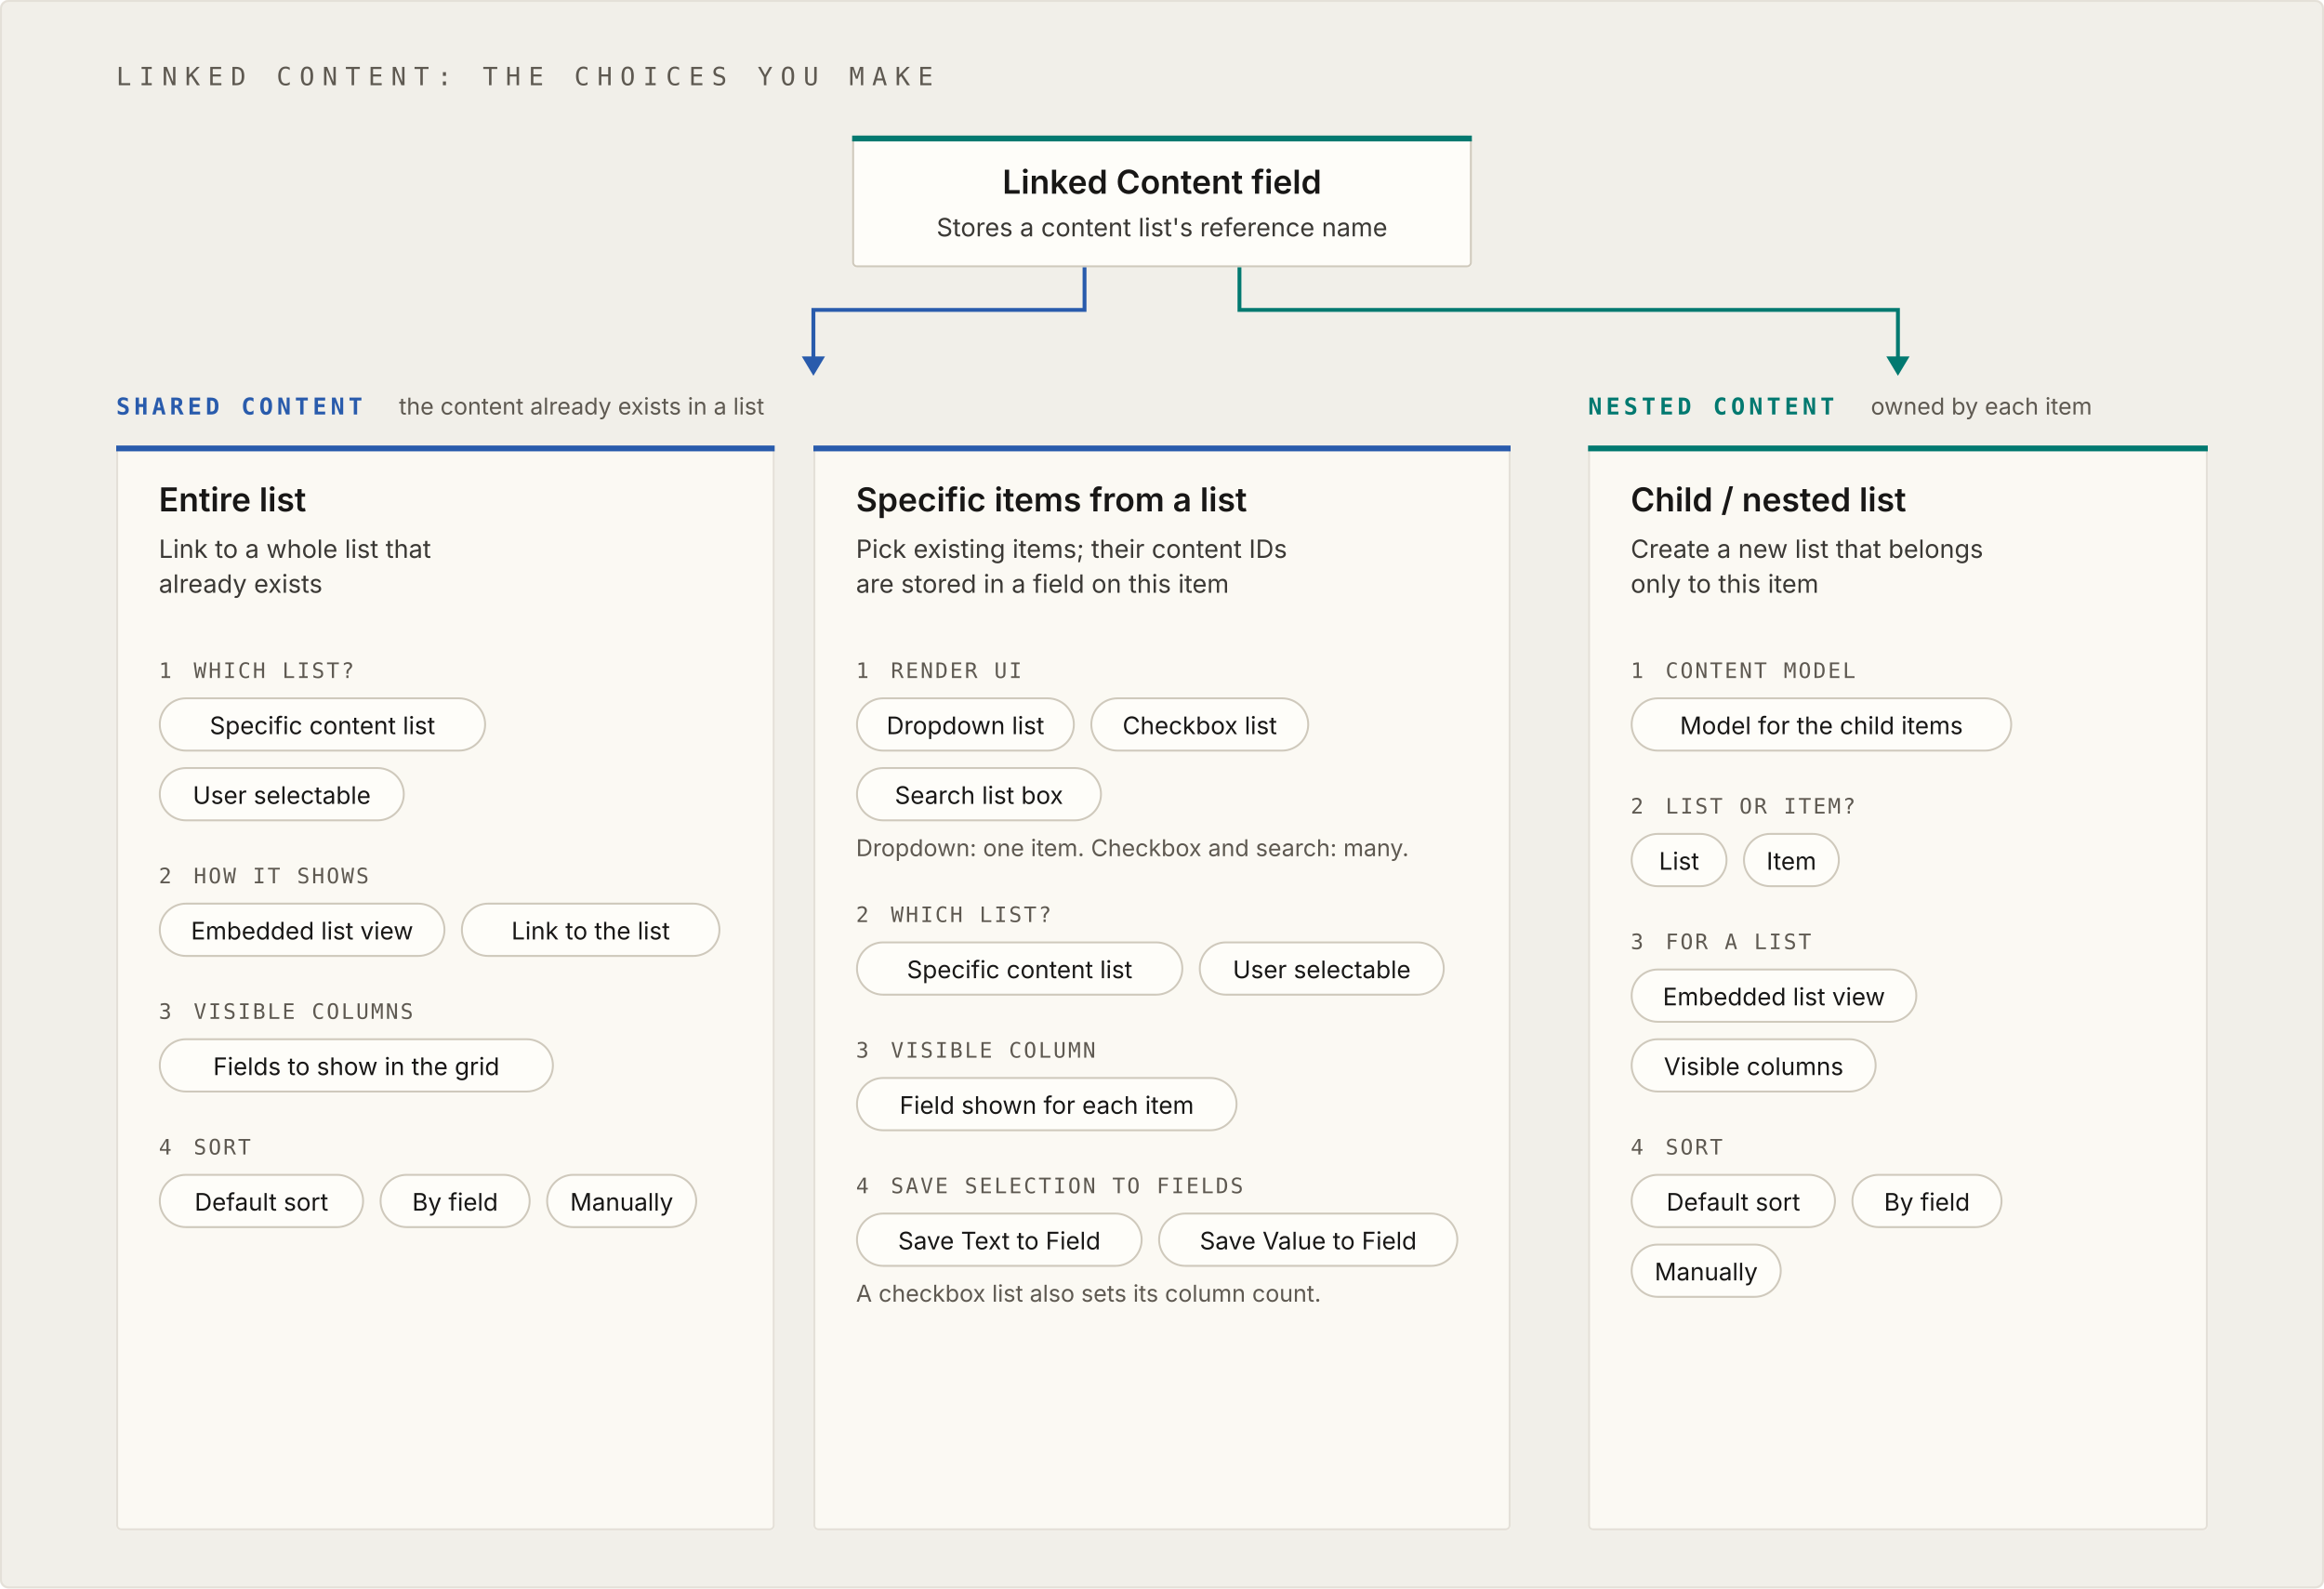
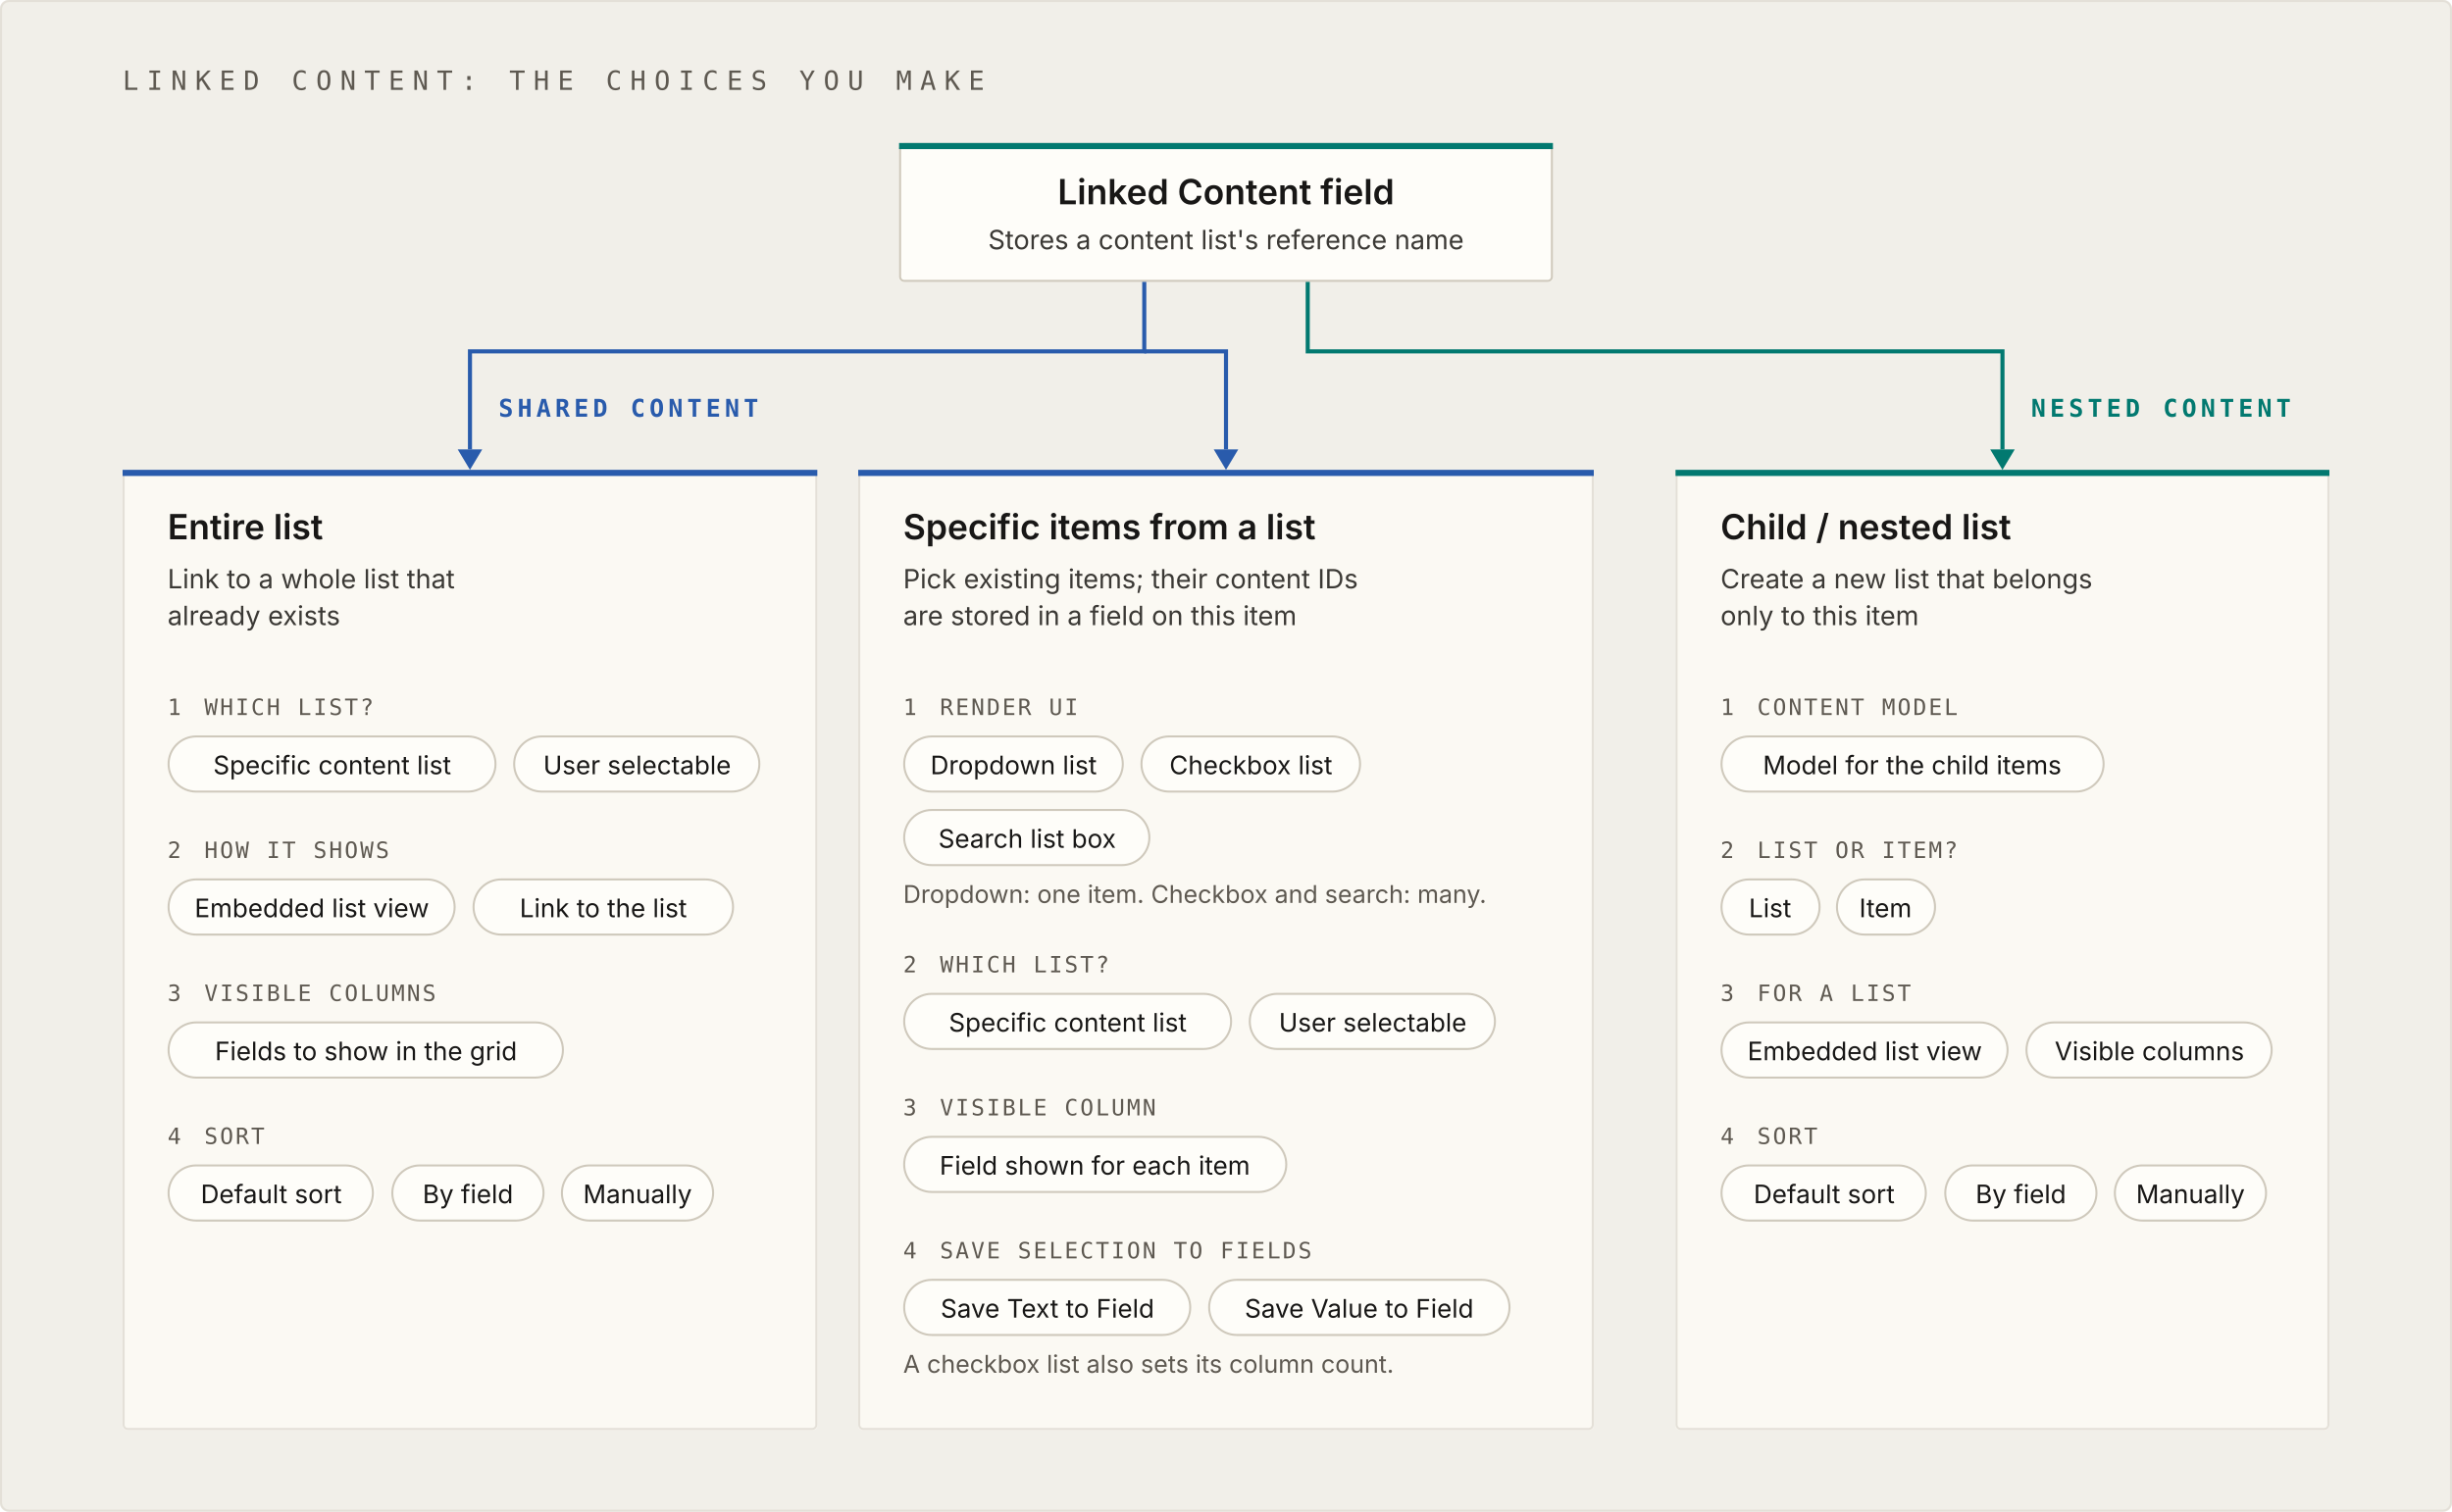
- <svg xmlns="http://www.w3.org/2000/svg" width="1200" height="820" viewBox="0 0 1200 820" fill="none" font-family="system-ui, -apple-system, sans-serif" role="img" aria-labelledby="t d">
+ <svg xmlns="http://www.w3.org/2000/svg" width="1200" height="740" viewBox="0 0 1200 740" fill="none" font-family="system-ui, -apple-system, sans-serif" role="img" aria-labelledby="t d">
  <style>
    .f-bg{fill:#F1EFE9}
    .f-muted{fill:#5E5951}
    .f-primary{fill:#027970}
    .f-raised{fill:#FEFDF9}
    .f-secondary{fill:#295BAC}
    .f-surface{fill:#FBF9F3}
    .f-tertiary{fill:#FFCB28}
    .f-text{fill:#181716}
    .f-text2{fill:#3B3935}
    .s-border{stroke:#E4E0D8}
    .s-bstrong{stroke:#CFC9BC}
    .s-primary{stroke:#027970}
    .s-secondary{stroke:#295BAC}
    .s-tertiary{stroke:#FFCB28}
    .s-muted{stroke:#5E5951}
    .on-fill{fill:#FEFDF9}
    .s-onfill{stroke:#FEFDF9}
    @media (prefers-color-scheme: dark) {
      .f-bg{fill:#0E0D0C}
      .f-muted{fill:#AAA49B}
      .f-primary{fill:#028D83}
      .f-raised{fill:#201F1D}
      .f-secondary{fill:#5989D8}
      .f-surface{fill:#171615}
      .f-tertiary{fill:#FFCB28}
      .f-text{fill:#F1EFE9}
      .f-text2{fill:#C4BFB5}
      .s-border{stroke:#302E2B}
      .s-bstrong{stroke:#45423E}
      .s-primary{stroke:#028D83}
      .s-secondary{stroke:#5989D8}
      .s-tertiary{stroke:#FFCB28}
      .s-muted{stroke:#AAA49B}
      .on-fill{fill:#0E0D0C}
      .s-onfill{stroke:#0E0D0C}
    }
  </style>
-   <rect class="f-bg" width="1200" height="820" rx="4" />
-   <rect class="s-border" x="0.5" y="0.5" width="1199" height="819" rx="4" />
+   <rect class="f-bg" width="1200" height="740" rx="4" />
+   <rect class="s-border" x="0.5" y="0.5" width="1199" height="739" rx="4" />
  <text class="f-muted" x="60" y="44" font-family="ui-monospace, monospace" font-size="13" letter-spacing="4">LINKED CONTENT: THE CHOICES YOU MAKE</text>
  <rect class="f-raised" x="440" y="70" width="320" height="68" rx="2" />
  <rect class="s-bstrong" x="440.5" y="70.5" width="319" height="67" rx="2" />
  <rect class="f-primary" x="440" y="70" width="320" height="3" />
  <text class="f-text" x="600" y="100" text-anchor="middle" font-size="17" font-weight="600">Linked Content field</text>
  <text class="f-text2" x="600" y="122" text-anchor="middle" font-size="13">Stores a content list's reference name</text>
-   <path class="s-secondary" d="M560 138 V160 H420 V186" stroke-width="2" />
-   <path class="f-secondary" d="M420 194 l-6 -10 h12 z" />
-   <path class="s-primary" d="M640 138 V160 H980 V186" stroke-width="2" />
-   <path class="f-primary" d="M980 194 l-6 -10 h12 z" />
-   <text class="f-secondary" x="60" y="214" font-family="ui-monospace, monospace" font-size="12" font-weight="600" letter-spacing="2">SHARED CONTENT</text>
-   <text class="f-muted" x="206" y="214" font-size="12">the content already exists in a list</text>
-   <text class="f-primary" x="820" y="214" font-family="ui-monospace, monospace" font-size="12" font-weight="600" letter-spacing="2">NESTED CONTENT</text>
-   <text class="f-muted" x="966" y="214" font-size="12">owned by each item</text>
-   <rect class="f-surface" x="60" y="230" width="340" height="560" rx="2" />
-   <rect class="s-border" x="60.5" y="230.5" width="339" height="559" rx="2" />
+   <path class="s-secondary" d="M560 138 V172 H230 V220" stroke-width="2" />
+   <path class="s-secondary" d="M560 172 H600 V220" stroke-width="2" />
+   <path class="f-secondary" d="M230 230 l-6 -10 h12 z" />
+   <path class="f-secondary" d="M600 230 l-6 -10 h12 z" />
+   <path class="s-primary" d="M640 138 V172 H980 V220" stroke-width="2" />
+   <path class="f-primary" d="M980 230 l-6 -10 h12 z" />
+   <text class="f-secondary" x="244" y="204" font-family="ui-monospace, monospace" font-size="12" font-weight="600" letter-spacing="2">SHARED CONTENT</text>
+   <text class="f-primary" x="994" y="204" font-family="ui-monospace, monospace" font-size="12" font-weight="600" letter-spacing="2">NESTED CONTENT</text>
+   <rect class="f-surface" x="60" y="230" width="340" height="470" rx="2" />
+   <rect class="s-border" x="60.5" y="230.5" width="339" height="469" rx="2" />
  <rect class="f-secondary" x="60" y="230" width="340" height="3" />
  <text class="f-text" x="82" y="264" font-size="17" font-weight="600">Entire list</text>
  <text class="f-text2" x="82" y="288" font-size="13">Link to a whole list that</text>
  <text class="f-text2" x="82" y="306" font-size="13">already exists</text>
  <text class="f-muted" x="82" y="350" font-family="ui-monospace, monospace" font-size="11">1</text>
  <text class="f-muted" x="100" y="350" font-family="ui-monospace, monospace" font-size="11" letter-spacing="1">WHICH LIST?</text>
-   <rect class="f-raised" x="82" y="360" width="169" height="28" rx="14" />
-   <rect class="s-bstrong" x="82.5" y="360.5" width="168" height="27" rx="13.5" />
-   <text class="f-text" x="166.5" y="379" text-anchor="middle" font-size="12.5">Specific content list</text>
-   <rect class="f-raised" x="82" y="396" width="127" height="28" rx="14" />
-   <rect class="s-bstrong" x="82.5" y="396.5" width="126" height="27" rx="13.5" />
-   <text class="f-text" x="145.5" y="415" text-anchor="middle" font-size="12.5">User selectable</text>
-   <text class="f-muted" x="82" y="456" font-family="ui-monospace, monospace" font-size="11">2</text>
-   <text class="f-muted" x="100" y="456" font-family="ui-monospace, monospace" font-size="11" letter-spacing="1">HOW IT SHOWS</text>
-   <rect class="f-raised" x="82" y="466" width="148" height="28" rx="14" />
-   <rect class="s-bstrong" x="82.5" y="466.5" width="147" height="27" rx="13.5" />
-   <text class="f-text" x="156.0" y="485" text-anchor="middle" font-size="12.5">Embedded list view</text>
-   <rect class="f-raised" x="238.0" y="466" width="134" height="28" rx="14" />
-   <rect class="s-bstrong" x="238.5" y="466.5" width="133" height="27" rx="13.5" />
-   <text class="f-text" x="305.0" y="485" text-anchor="middle" font-size="12.5">Link to the list</text>
-   <text class="f-muted" x="82" y="526" font-family="ui-monospace, monospace" font-size="11">3</text>
-   <text class="f-muted" x="100" y="526" font-family="ui-monospace, monospace" font-size="11" letter-spacing="1">VISIBLE COLUMNS</text>
-   <rect class="f-raised" x="82" y="536" width="204" height="28" rx="14" />
-   <rect class="s-bstrong" x="82.5" y="536.5" width="203" height="27" rx="13.5" />
-   <text class="f-text" x="184.0" y="555" text-anchor="middle" font-size="12.5">Fields to show in the grid</text>
-   <text class="f-muted" x="82" y="596" font-family="ui-monospace, monospace" font-size="11">4</text>
-   <text class="f-muted" x="100" y="596" font-family="ui-monospace, monospace" font-size="11" letter-spacing="1">SORT</text>
-   <rect class="f-raised" x="82" y="606" width="106" height="28" rx="14" />
-   <rect class="s-bstrong" x="82.5" y="606.5" width="105" height="27" rx="13.5" />
-   <text class="f-text" x="135.0" y="625" text-anchor="middle" font-size="12.5">Default sort</text>
-   <rect class="f-raised" x="196.0" y="606" width="78" height="28" rx="14" />
-   <rect class="s-bstrong" x="196.5" y="606.5" width="77" height="27" rx="13.5" />
-   <text class="f-text" x="235.0" y="625" text-anchor="middle" font-size="12.5">By field</text>
-   <rect class="f-raised" x="282.0" y="606" width="78" height="28" rx="14" />
-   <rect class="s-bstrong" x="282.5" y="606.5" width="77" height="27" rx="13.5" />
-   <text class="f-text" x="321.0" y="625" text-anchor="middle" font-size="12.5">Manually</text>
-   <rect class="f-surface" x="420" y="230" width="360" height="560" rx="2" />
-   <rect class="s-border" x="420.5" y="230.5" width="359" height="559" rx="2" />
+   <rect class="f-raised" x="82" y="360" width="161" height="28" rx="14" />
+   <rect class="s-bstrong" x="82.5" y="360.5" width="160" height="27" rx="13.5" />
+   <text class="f-text" x="162.562" y="379" text-anchor="middle" font-size="12.5">Specific content list</text>
+   <rect class="f-raised" x="251.125" y="360" width="121" height="28" rx="14" />
+   <rect class="s-bstrong" x="251.625" y="360.5" width="120" height="27" rx="13.5" />
+   <text class="f-text" x="311.812" y="379" text-anchor="middle" font-size="12.5">User selectable</text>
+   <text class="f-muted" x="82" y="420" font-family="ui-monospace, monospace" font-size="11">2</text>
+   <text class="f-muted" x="100" y="420" font-family="ui-monospace, monospace" font-size="11" letter-spacing="1">HOW IT SHOWS</text>
+   <rect class="f-raised" x="82" y="430" width="141" height="28" rx="14" />
+   <rect class="s-bstrong" x="82.5" y="430.5" width="140" height="27" rx="13.5" />
+   <text class="f-text" x="152.625" y="449" text-anchor="middle" font-size="12.5">Embedded list view</text>
+   <rect class="f-raised" x="231.25" y="430" width="128" height="28" rx="14" />
+   <rect class="s-bstrong" x="231.75" y="430.5" width="127" height="27" rx="13.5" />
+   <text class="f-text" x="295.25" y="449" text-anchor="middle" font-size="12.5">Link to the list</text>
+   <text class="f-muted" x="82" y="490" font-family="ui-monospace, monospace" font-size="11">3</text>
+   <text class="f-muted" x="100" y="490" font-family="ui-monospace, monospace" font-size="11" letter-spacing="1">VISIBLE COLUMNS</text>
+   <rect class="f-raised" x="82" y="500" width="194" height="28" rx="14" />
+   <rect class="s-bstrong" x="82.5" y="500.5" width="193" height="27" rx="13.5" />
+   <text class="f-text" x="179.125" y="519" text-anchor="middle" font-size="12.5">Fields to show in the grid</text>
+   <text class="f-muted" x="82" y="560" font-family="ui-monospace, monospace" font-size="11">4</text>
+   <text class="f-muted" x="100" y="560" font-family="ui-monospace, monospace" font-size="11" letter-spacing="1">SORT</text>
+   <rect class="f-raised" x="82" y="570" width="102" height="28" rx="14" />
+   <rect class="s-bstrong" x="82.5" y="570.5" width="100" height="27" rx="13.5" />
+   <text class="f-text" x="132.75" y="589" text-anchor="middle" font-size="12.5">Default sort</text>
+   <rect class="f-raised" x="191.5" y="570" width="75" height="28" rx="14" />
+   <rect class="s-bstrong" x="192.0" y="570.5" width="74" height="27" rx="13.5" />
+   <text class="f-text" x="229.0" y="589" text-anchor="middle" font-size="12.5">By field</text>
+   <rect class="f-raised" x="274.5" y="570" width="75" height="28" rx="14" />
+   <rect class="s-bstrong" x="275.0" y="570.5" width="74" height="27" rx="13.5" />
+   <text class="f-text" x="312.0" y="589" text-anchor="middle" font-size="12.5">Manually</text>
+   <rect class="f-surface" x="420" y="230" width="360" height="470" rx="2" />
+   <rect class="s-border" x="420.5" y="230.5" width="359" height="469" rx="2" />
  <rect class="f-secondary" x="420" y="230" width="360" height="3" />
  <text class="f-text" x="442" y="264" font-size="17" font-weight="600">Specific items from a list</text>
  <text class="f-text2" x="442" y="288" font-size="13">Pick existing items; their content IDs</text>
  <text class="f-text2" x="442" y="306" font-size="13">are stored in a field on this item</text>
  <text class="f-muted" x="442" y="350" font-family="ui-monospace, monospace" font-size="11">1</text>
  <text class="f-muted" x="460" y="350" font-family="ui-monospace, monospace" font-size="11" letter-spacing="1">RENDER UI</text>
-   <rect class="f-raised" x="442" y="360" width="113" height="28" rx="14" />
-   <rect class="s-bstrong" x="442.5" y="360.5" width="112" height="27" rx="13.5" />
-   <text class="f-text" x="498.5" y="379" text-anchor="middle" font-size="12.5">Dropdown list</text>
-   <rect class="f-raised" x="563.0" y="360" width="113" height="28" rx="14" />
-   <rect class="s-bstrong" x="563.5" y="360.5" width="112" height="27" rx="13.5" />
-   <text class="f-text" x="619.5" y="379" text-anchor="middle" font-size="12.5">Checkbox list</text>
-   <rect class="f-raised" x="442" y="396" width="127" height="28" rx="14" />
-   <rect class="s-bstrong" x="442.5" y="396.5" width="126" height="27" rx="13.5" />
-   <text class="f-text" x="505.5" y="415" text-anchor="middle" font-size="12.5">Search list box</text>
+   <rect class="f-raised" x="442" y="360" width="108" height="28" rx="14" />
+   <rect class="s-bstrong" x="442.5" y="360.5" width="107" height="27" rx="13.5" />
+   <text class="f-text" x="496.062" y="379" text-anchor="middle" font-size="12.5">Dropdown list</text>
+   <rect class="f-raised" x="558.125" y="360" width="108" height="28" rx="14" />
+   <rect class="s-bstrong" x="558.625" y="360.5" width="107" height="27" rx="13.5" />
+   <text class="f-text" x="612.188" y="379" text-anchor="middle" font-size="12.5">Checkbox list</text>
+   <rect class="f-raised" x="442" y="396" width="121" height="28" rx="14" />
+   <rect class="s-bstrong" x="442.5" y="396.5" width="120" height="27" rx="13.5" />
+   <text class="f-text" x="502.688" y="415" text-anchor="middle" font-size="12.5">Search list box</text>
  <text class="f-muted" x="442" y="442" font-size="12">Dropdown: one item. Checkbox and search: many.</text>
  <text class="f-muted" x="442" y="476" font-family="ui-monospace, monospace" font-size="11">2</text>
  <text class="f-muted" x="460" y="476" font-family="ui-monospace, monospace" font-size="11" letter-spacing="1">WHICH LIST?</text>
-   <rect class="f-raised" x="442" y="486" width="169" height="28" rx="14" />
-   <rect class="s-bstrong" x="442.5" y="486.5" width="168" height="27" rx="13.5" />
-   <text class="f-text" x="526.5" y="505" text-anchor="middle" font-size="12.5">Specific content list</text>
-   <rect class="f-raised" x="619.0" y="486" width="127" height="28" rx="14" />
-   <rect class="s-bstrong" x="619.5" y="486.5" width="126" height="27" rx="13.5" />
-   <text class="f-text" x="682.5" y="505" text-anchor="middle" font-size="12.5">User selectable</text>
+   <rect class="f-raised" x="442" y="486" width="161" height="28" rx="14" />
+   <rect class="s-bstrong" x="442.5" y="486.5" width="160" height="27" rx="13.5" />
+   <text class="f-text" x="522.562" y="505" text-anchor="middle" font-size="12.5">Specific content list</text>
+   <rect class="f-raised" x="611.125" y="486" width="121" height="28" rx="14" />
+   <rect class="s-bstrong" x="611.625" y="486.5" width="120" height="27" rx="13.5" />
+   <text class="f-text" x="671.812" y="505" text-anchor="middle" font-size="12.5">User selectable</text>
  <text class="f-muted" x="442" y="546" font-family="ui-monospace, monospace" font-size="11">3</text>
  <text class="f-muted" x="460" y="546" font-family="ui-monospace, monospace" font-size="11" letter-spacing="1">VISIBLE COLUMN</text>
-   <rect class="f-raised" x="442" y="556" width="197" height="28" rx="14" />
-   <rect class="s-bstrong" x="442.5" y="556.5" width="196" height="27" rx="13.5" />
-   <text class="f-text" x="540.5" y="575" text-anchor="middle" font-size="12.5">Field shown for each item</text>
+   <rect class="f-raised" x="442" y="556" width="188" height="28" rx="14" />
+   <rect class="s-bstrong" x="442.5" y="556.5" width="187" height="27" rx="13.5" />
+   <text class="f-text" x="535.812" y="575" text-anchor="middle" font-size="12.5">Field shown for each item</text>
  <text class="f-muted" x="442" y="616" font-family="ui-monospace, monospace" font-size="11">4</text>
  <text class="f-muted" x="460" y="616" font-family="ui-monospace, monospace" font-size="11" letter-spacing="1">SAVE SELECTION TO FIELDS</text>
-   <rect class="f-raised" x="442" y="626" width="148" height="28" rx="14" />
-   <rect class="s-bstrong" x="442.5" y="626.5" width="147" height="27" rx="13.5" />
-   <text class="f-text" x="516.0" y="645" text-anchor="middle" font-size="12.5">Save Text to Field</text>
-   <rect class="f-raised" x="598.0" y="626" width="155" height="28" rx="14" />
-   <rect class="s-bstrong" x="598.5" y="626.5" width="154" height="27" rx="13.5" />
-   <text class="f-text" x="675.5" y="645" text-anchor="middle" font-size="12.5">Save Value to Field</text>
+   <rect class="f-raised" x="442" y="626" width="141" height="28" rx="14" />
+   <rect class="s-bstrong" x="442.5" y="626.5" width="140" height="27" rx="13.5" />
+   <text class="f-text" x="512.625" y="645" text-anchor="middle" font-size="12.5">Save Text to Field</text>
+   <rect class="f-raised" x="591.25" y="626" width="148" height="28" rx="14" />
+   <rect class="s-bstrong" x="591.75" y="626.5" width="147" height="27" rx="13.5" />
+   <text class="f-text" x="665.188" y="645" text-anchor="middle" font-size="12.5">Save Value to Field</text>
  <text class="f-muted" x="442" y="672" font-size="12">A checkbox list also sets its column count.</text>
-   <rect class="f-surface" x="820" y="230" width="320" height="560" rx="2" />
-   <rect class="s-border" x="820.5" y="230.5" width="319" height="559" rx="2" />
+   <rect class="f-surface" x="820" y="230" width="320" height="470" rx="2" />
+   <rect class="s-border" x="820.5" y="230.5" width="319" height="469" rx="2" />
  <rect class="f-primary" x="820" y="230" width="320" height="3" />
  <text class="f-text" x="842" y="264" font-size="17" font-weight="600">Child / nested list</text>
  <text class="f-text2" x="842" y="288" font-size="13">Create a new list that belongs</text>
  <text class="f-text2" x="842" y="306" font-size="13">only to this item</text>
  <text class="f-muted" x="842" y="350" font-family="ui-monospace, monospace" font-size="11">1</text>
  <text class="f-muted" x="860" y="350" font-family="ui-monospace, monospace" font-size="11" letter-spacing="1">CONTENT MODEL</text>
-   <rect class="f-raised" x="842" y="360" width="197" height="28" rx="14" />
-   <rect class="s-bstrong" x="842.5" y="360.5" width="196" height="27" rx="13.5" />
-   <text class="f-text" x="940.5" y="379" text-anchor="middle" font-size="12.5">Model for the child items</text>
+   <rect class="f-raised" x="842" y="360" width="188" height="28" rx="14" />
+   <rect class="s-bstrong" x="842.5" y="360.5" width="187" height="27" rx="13.5" />
+   <text class="f-text" x="935.812" y="379" text-anchor="middle" font-size="12.5">Model for the child items</text>
  <text class="f-muted" x="842" y="420" font-family="ui-monospace, monospace" font-size="11">2</text>
  <text class="f-muted" x="860" y="420" font-family="ui-monospace, monospace" font-size="11" letter-spacing="1">LIST OR ITEM?</text>
-   <rect class="f-raised" x="842" y="430" width="50" height="28" rx="14" />
-   <rect class="s-bstrong" x="842.5" y="430.5" width="49" height="27" rx="13.5" />
-   <text class="f-text" x="867.0" y="449" text-anchor="middle" font-size="12.5">List</text>
-   <rect class="f-raised" x="900.0" y="430" width="50" height="28" rx="14" />
-   <rect class="s-bstrong" x="900.5" y="430.5" width="49" height="27" rx="13.5" />
-   <text class="f-text" x="925.0" y="449" text-anchor="middle" font-size="12.5">Item</text>
+   <rect class="f-raised" x="842" y="430" width="48" height="28" rx="14" />
+   <rect class="s-bstrong" x="842.5" y="430.5" width="48" height="27" rx="13.5" />
+   <text class="f-text" x="866.25" y="449" text-anchor="middle" font-size="12.5">List</text>
+   <rect class="f-raised" x="898.5" y="430" width="48" height="28" rx="14" />
+   <rect class="s-bstrong" x="899.0" y="430.5" width="48" height="27" rx="13.5" />
+   <text class="f-text" x="922.75" y="449" text-anchor="middle" font-size="12.5">Item</text>
  <text class="f-muted" x="842" y="490" font-family="ui-monospace, monospace" font-size="11">3</text>
  <text class="f-muted" x="860" y="490" font-family="ui-monospace, monospace" font-size="11" letter-spacing="1">FOR A LIST</text>
-   <rect class="f-raised" x="842" y="500" width="148" height="28" rx="14" />
-   <rect class="s-bstrong" x="842.5" y="500.5" width="147" height="27" rx="13.5" />
-   <text class="f-text" x="916.0" y="519" text-anchor="middle" font-size="12.5">Embedded list view</text>
-   <rect class="f-raised" x="842" y="536" width="127" height="28" rx="14" />
-   <rect class="s-bstrong" x="842.5" y="536.5" width="126" height="27" rx="13.5" />
-   <text class="f-text" x="905.5" y="555" text-anchor="middle" font-size="12.5">Visible columns</text>
-   <text class="f-muted" x="842" y="596" font-family="ui-monospace, monospace" font-size="11">4</text>
-   <text class="f-muted" x="860" y="596" font-family="ui-monospace, monospace" font-size="11" letter-spacing="1">SORT</text>
-   <rect class="f-raised" x="842" y="606" width="106" height="28" rx="14" />
-   <rect class="s-bstrong" x="842.5" y="606.5" width="105" height="27" rx="13.5" />
-   <text class="f-text" x="895.0" y="625" text-anchor="middle" font-size="12.5">Default sort</text>
-   <rect class="f-raised" x="956.0" y="606" width="78" height="28" rx="14" />
-   <rect class="s-bstrong" x="956.5" y="606.5" width="77" height="27" rx="13.5" />
-   <text class="f-text" x="995.0" y="625" text-anchor="middle" font-size="12.5">By field</text>
-   <rect class="f-raised" x="842" y="642" width="78" height="28" rx="14" />
-   <rect class="s-bstrong" x="842.5" y="642.5" width="77" height="27" rx="13.5" />
-   <text class="f-text" x="881.0" y="661" text-anchor="middle" font-size="12.5">Manually</text>
+   <rect class="f-raised" x="842" y="500" width="141" height="28" rx="14" />
+   <rect class="s-bstrong" x="842.5" y="500.5" width="140" height="27" rx="13.5" />
+   <text class="f-text" x="912.625" y="519" text-anchor="middle" font-size="12.5">Embedded list view</text>
+   <rect class="f-raised" x="991.25" y="500" width="121" height="28" rx="14" />
+   <rect class="s-bstrong" x="991.75" y="500.5" width="120" height="27" rx="13.5" />
+   <text class="f-text" x="1051.938" y="519" text-anchor="middle" font-size="12.5">Visible columns</text>
+   <text class="f-muted" x="842" y="560" font-family="ui-monospace, monospace" font-size="11">4</text>
+   <text class="f-muted" x="860" y="560" font-family="ui-monospace, monospace" font-size="11" letter-spacing="1">SORT</text>
+   <rect class="f-raised" x="842" y="570" width="102" height="28" rx="14" />
+   <rect class="s-bstrong" x="842.5" y="570.5" width="100" height="27" rx="13.5" />
+   <text class="f-text" x="892.75" y="589" text-anchor="middle" font-size="12.5">Default sort</text>
+   <rect class="f-raised" x="951.5" y="570" width="75" height="28" rx="14" />
+   <rect class="s-bstrong" x="952.0" y="570.5" width="74" height="27" rx="13.5" />
+   <text class="f-text" x="989.0" y="589" text-anchor="middle" font-size="12.5">By field</text>
+   <rect class="f-raised" x="1034.5" y="570" width="75" height="28" rx="14" />
+   <rect class="s-bstrong" x="1035.0" y="570.5" width="74" height="27" rx="13.5" />
+   <text class="f-text" x="1072.0" y="589" text-anchor="middle" font-size="12.5">Manually</text>
</svg>
